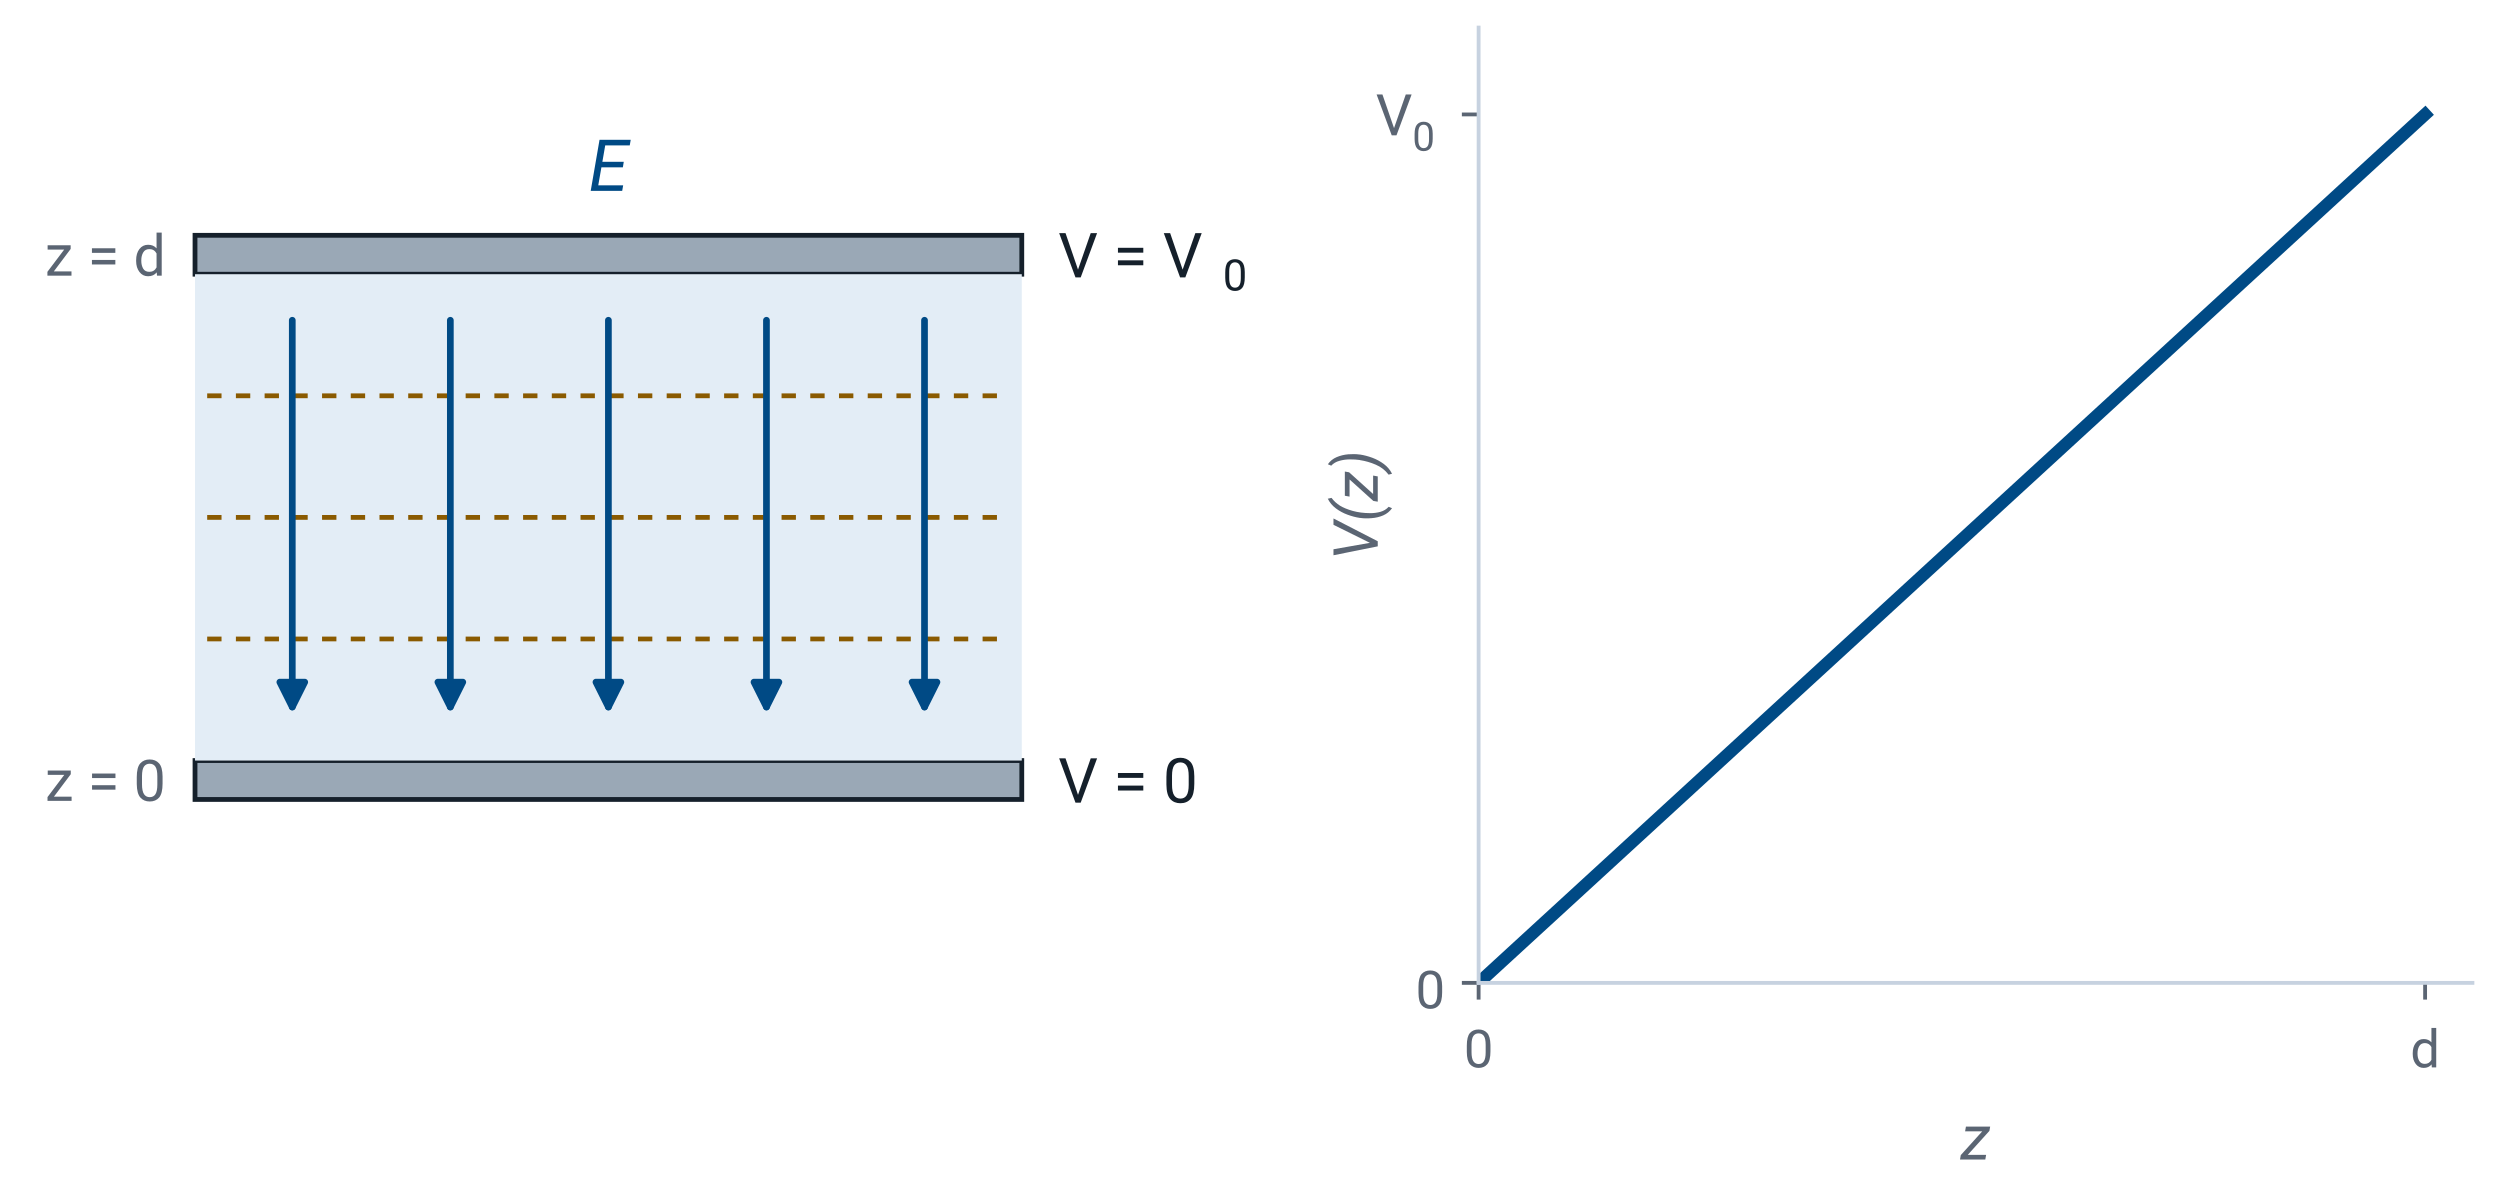
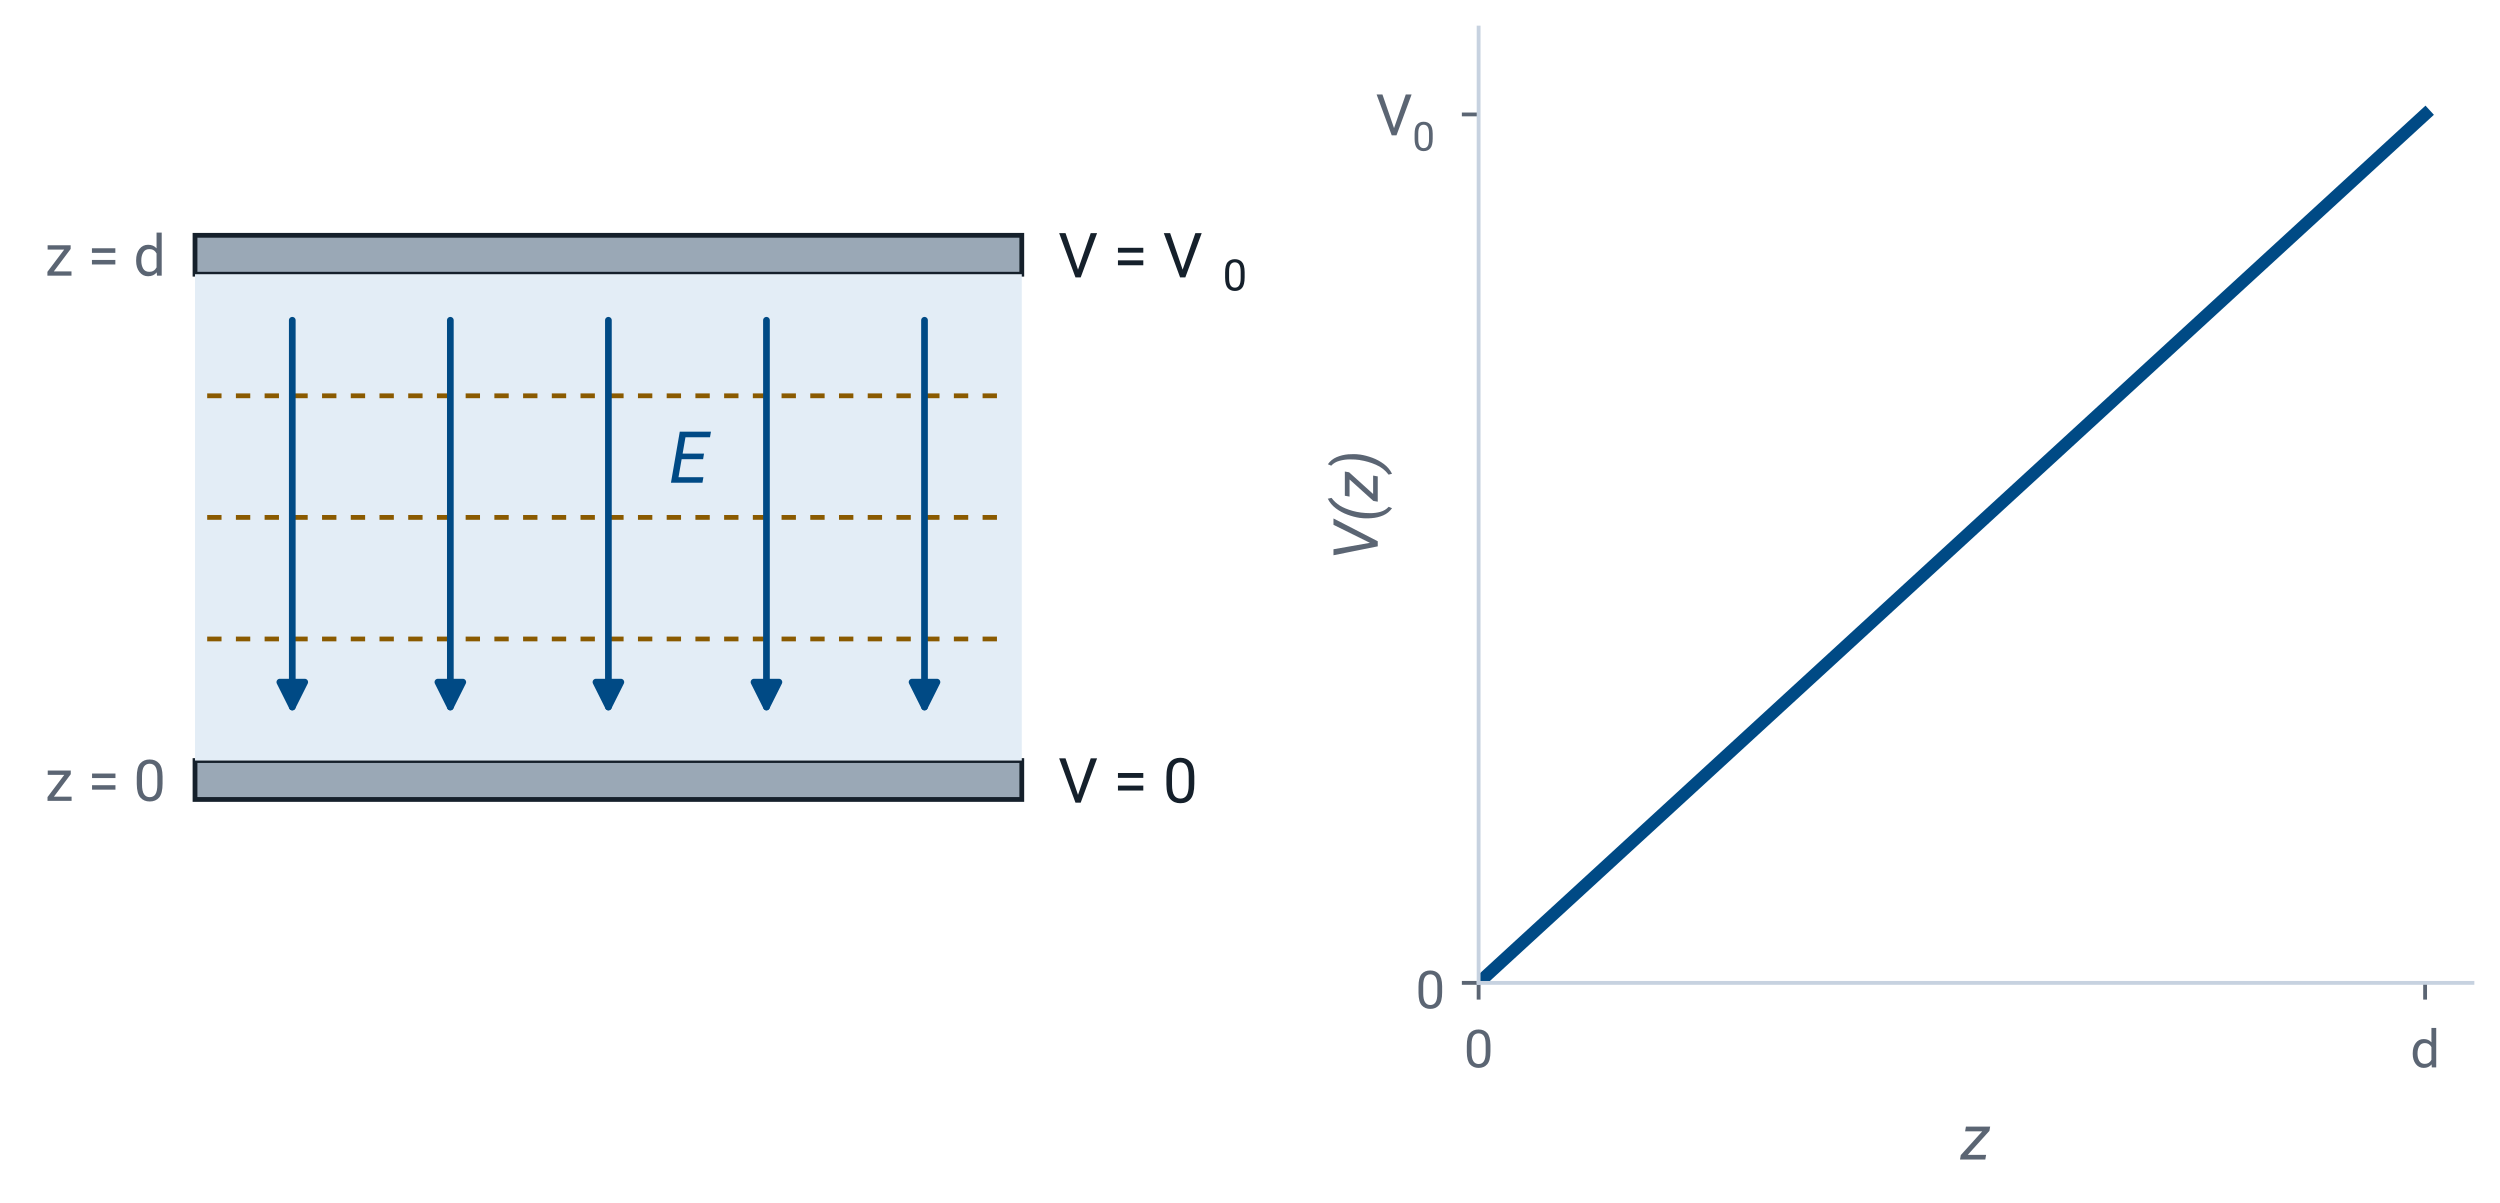
<svg xmlns="http://www.w3.org/2000/svg" xmlns:xlink="http://www.w3.org/1999/xlink" width="522.302pt" height="251.143pt" viewBox="0 0 522.302 251.143" version="1.1">
  <defs>
    <style type="text/css">*{stroke-linejoin: round; stroke-linecap: butt}</style>
  </defs>
  <g id="figure_1">
    <g id="patch_1">
      <path d="M 0 251.143  L 522.302 251.143  L 522.302 0  L 0 0  L 0 251.143  z " style="fill: none" />
    </g>
    <g id="axes_1">
      <g id="patch_2">
-         <path d="M 40.743 57.29  L 213.471 57.29  L 213.471 49.161  L 40.743 49.161  z " clip-path="url(#p3e60159cfd)" style="fill: #9aa8b6; stroke: #15202b; stroke-linejoin: miter" />
+         <path d="M 40.743 57.29  L 213.471 57.29  L 213.471 49.161  L 40.743 49.161  z " clip-path="url(#p3be456b0ae)" style="fill: #9aa8b6; stroke: #15202b; stroke-linejoin: miter" />
      </g>
      <g id="patch_3">
-         <path d="M 40.743 167.023  L 213.471 167.023  L 213.471 158.895  L 40.743 158.895  z " clip-path="url(#p3e60159cfd)" style="fill: #9aa8b6; stroke: #15202b; stroke-linejoin: miter" />
+         <path d="M 40.743 167.023  L 213.471 167.023  L 213.471 158.895  L 40.743 158.895  z " clip-path="url(#p3be456b0ae)" style="fill: #9aa8b6; stroke: #15202b; stroke-linejoin: miter" />
      </g>
      <g id="patch_4">
-         <path d="M 40.743 158.895  L 213.471 158.895  L 213.471 57.29  L 40.743 57.29  z " clip-path="url(#p3e60159cfd)" style="fill: #e3edf6" />
+         <path d="M 40.743 158.895  L 213.471 158.895  L 213.471 57.29  L 40.743 57.29  z " clip-path="url(#p3be456b0ae)" style="fill: #e3edf6" />
      </g>
      <g id="line2d_1">
-         <path d="M 43.283 133.493  L 210.931 133.493  " clip-path="url(#p3e60159cfd)" style="fill: none; stroke-dasharray: 3,3; stroke-dashoffset: 0; stroke: #8a5a00" />
+         <path d="M 43.283 133.493  L 210.931 133.493  " clip-path="url(#p3be456b0ae)" style="fill: none; stroke-dasharray: 3,3; stroke-dashoffset: 0; stroke: #8a5a00" />
      </g>
      <g id="line2d_2">
-         <path d="M 43.283 108.092  L 210.931 108.092  " clip-path="url(#p3e60159cfd)" style="fill: none; stroke-dasharray: 3,3; stroke-dashoffset: 0; stroke: #8a5a00" />
+         <path d="M 43.283 108.092  L 210.931 108.092  " clip-path="url(#p3be456b0ae)" style="fill: none; stroke-dasharray: 3,3; stroke-dashoffset: 0; stroke: #8a5a00" />
      </g>
      <g id="line2d_3">
-         <path d="M 43.283 82.691  L 210.931 82.691  " clip-path="url(#p3e60159cfd)" style="fill: none; stroke-dasharray: 3,3; stroke-dashoffset: 0; stroke: #8a5a00" />
+         <path d="M 43.283 82.691  L 210.931 82.691  " clip-path="url(#p3be456b0ae)" style="fill: none; stroke-dasharray: 3,3; stroke-dashoffset: 0; stroke: #8a5a00" />
      </g>
      <g id="patch_5">
        <path d="M 61.064 66.91  Q 61.064 108.092 61.064 147.709  " style="fill: none; stroke: #004a85; stroke-width: 1.4; stroke-linecap: round" />
        <path d="M 63.664 142.509  L 61.064 147.709  L 58.464 142.509  z " style="fill: #004a85; stroke: #004a85; stroke-width: 1.4; stroke-linecap: round" />
      </g>
      <g id="patch_6">
        <path d="M 94.085 66.91  Q 94.085 108.092 94.085 147.709  " style="fill: none; stroke: #004a85; stroke-width: 1.4; stroke-linecap: round" />
        <path d="M 96.685 142.509  L 94.085 147.709  L 91.485 142.509  z " style="fill: #004a85; stroke: #004a85; stroke-width: 1.4; stroke-linecap: round" />
      </g>
      <g id="patch_7">
        <path d="M 127.107 66.91  Q 127.107 108.092 127.107 147.709  " style="fill: none; stroke: #004a85; stroke-width: 1.4; stroke-linecap: round" />
        <path d="M 129.707 142.509  L 127.107 147.709  L 124.507 142.509  z " style="fill: #004a85; stroke: #004a85; stroke-width: 1.4; stroke-linecap: round" />
      </g>
      <g id="patch_8">
        <path d="M 160.129 66.91  Q 160.129 108.092 160.129 147.709  " style="fill: none; stroke: #004a85; stroke-width: 1.4; stroke-linecap: round" />
        <path d="M 162.729 142.509  L 160.129 147.709  L 157.529 142.509  z " style="fill: #004a85; stroke: #004a85; stroke-width: 1.4; stroke-linecap: round" />
      </g>
      <g id="patch_9">
        <path d="M 193.15 66.91  Q 193.15 108.092 193.15 147.709  " style="fill: none; stroke: #004a85; stroke-width: 1.4; stroke-linecap: round" />
        <path d="M 195.75 142.509  L 193.15 147.709  L 190.55 142.509  z " style="fill: #004a85; stroke: #004a85; stroke-width: 1.4; stroke-linecap: round" />
      </g>
      <g id="text_1">
        <text style="font-size: 13px; font-family:'Source Sans Pro', 'Segoe UI', Roboto, Helvetica, Arial, sans-serif; text-anchor: start; fill: #15202b" x="221.092" y="57.954" transform="rotate(-0 221.0917 57.95435)">V = V</text>
      </g>
      <g id="text_2">
-         <text style="font-size: 9.1px; font-family:'Source Sans Pro', 'Segoe UI', Roboto, Helvetica, Arial, sans-serif; text-anchor: start; fill: #15202b" x="255.465" y="60.696" transform="rotate(-0 255.4654 60.69565)">0</text>
+         <text style="font-size: 9.1px; font-family:'Source Sans Pro', 'Segoe UI', Roboto, Helvetica, Arial, sans-serif; text-anchor: start; fill: #15202b" x="255.437" y="60.696" transform="rotate(-0 255.4373 60.69565)">0</text>
      </g>
      <g id="text_3">
        <text style="font-size: 13px; font-family:'Source Sans Pro', 'Segoe UI', Roboto, Helvetica, Arial, sans-serif; text-anchor: start; fill: #15202b" x="221.092" y="167.688" transform="rotate(-0 221.0917 167.6879)">V = 0</text>
      </g>
      <g id="text_4">
        <text style="font-size: 12px; font-family:'Source Sans Pro', 'Segoe UI', Roboto, Helvetica, Arial, sans-serif; text-anchor: end; fill: #5b6573" x="34.646" y="57.591" transform="rotate(-0 34.64625 57.59058)">z = d</text>
      </g>
      <g id="text_5">
        <text style="font-size: 12px; font-family:'Source Sans Pro', 'Segoe UI', Roboto, Helvetica, Arial, sans-serif; text-anchor: end; fill: #5b6573" x="34.646" y="167.324" transform="rotate(-0 34.64625 167.3241)">z = 0</text>
      </g>
      <g id="text_6">
-         <text style="font-style: italic; font-size: 15px; font-family:'Source Sans Pro', 'Segoe UI', Roboto, Helvetica, Arial, sans-serif; text-anchor: middle; fill: #004a85" x="127.107" y="39.885" transform="rotate(-0 127.1069 39.88494)">E</text>
+         <text style="font-style: italic; font-size: 15px; font-family:'Source Sans Pro', 'Segoe UI', Roboto, Helvetica, Arial, sans-serif; text-anchor: middle; fill: #004a85" x="143.872" y="100.848" transform="rotate(-0 143.8718 100.848)">E</text>
      </g>
    </g>
    <g id="axes_2">
      <g id="patch_10">
        <path d="M 308.914 205.344  L 516.542 205.344  L 516.542 5.76  L 308.914 5.76  L 308.914 205.344  z " style="fill: none" />
      </g>
      <g id="matplotlib.axis_1">
        <g id="xtick_1">
          <g id="line2d_4">
            <defs>
-               <path id="ma781169768" d="M 0 0  L 0 3.5  " style="stroke: #5b6573; stroke-width: 0.8" />
+               <path id="m76c842ed64" d="M 0 0  L 0 3.5  " style="stroke: #5b6573; stroke-width: 0.8" />
            </defs>
            <g>
-               <use xlink:href="#ma781169768" x="308.914" y="205.344" style="fill: #5b6573; stroke: #5b6573; stroke-width: 0.8" />
+               <use xlink:href="#m76c842ed64" x="308.914" y="205.344" style="fill: #5b6573; stroke: #5b6573; stroke-width: 0.8" />
            </g>
          </g>
          <g id="text_7">
            <text style="font-size: 11px; font-family:'Source Sans Pro', 'Segoe UI', Roboto, Helvetica, Arial, sans-serif; text-anchor: middle; fill: #5b6573" x="308.914" y="223" transform="rotate(-0 308.9139 223.0002)">0</text>
          </g>
        </g>
        <g id="xtick_2">
          <g id="line2d_5">
            <g>
-               <use xlink:href="#ma781169768" x="506.655" y="205.344" style="fill: #5b6573; stroke: #5b6573; stroke-width: 0.8" />
+               <use xlink:href="#m76c842ed64" x="506.655" y="205.344" style="fill: #5b6573; stroke: #5b6573; stroke-width: 0.8" />
            </g>
          </g>
          <g id="text_8">
            <text style="font-size: 11px; font-family:'Source Sans Pro', 'Segoe UI', Roboto, Helvetica, Arial, sans-serif; text-anchor: middle; fill: #5b6573" x="506.655" y="223" transform="rotate(-0 506.6547 223.0002)">d</text>
          </g>
        </g>
        <g id="text_9">
          <text style="font-style: italic; font-size: 13px; font-family:'Source Sans Pro', 'Segoe UI', Roboto, Helvetica, Arial, sans-serif; text-anchor: middle; fill: #5b6573" x="412.728" y="242.247" transform="rotate(-0 412.7278 242.2473)">z</text>
        </g>
      </g>
      <g id="matplotlib.axis_2">
        <g id="ytick_1">
          <g id="line2d_6">
            <defs>
-               <path id="md6eefd28ba" d="M 0 0  L -3.5 0  " style="stroke: #5b6573; stroke-width: 0.8" />
+               <path id="md854e36a1a" d="M 0 0  L -3.5 0  " style="stroke: #5b6573; stroke-width: 0.8" />
            </defs>
            <g>
-               <use xlink:href="#md6eefd28ba" x="308.914" y="205.344" style="fill: #5b6573; stroke: #5b6573; stroke-width: 0.8" />
+               <use xlink:href="#md854e36a1a" x="308.914" y="205.344" style="fill: #5b6573; stroke: #5b6573; stroke-width: 0.8" />
            </g>
          </g>
          <g id="text_10">
            <text style="font-size: 11px; font-family:'Source Sans Pro', 'Segoe UI', Roboto, Helvetica, Arial, sans-serif; text-anchor: end; fill: #5b6573" x="301.914" y="210.672" transform="rotate(-0 301.9139 210.6721)">0</text>
          </g>
        </g>
        <g id="ytick_2">
          <g id="line2d_7">
            <g>
-               <use xlink:href="#md6eefd28ba" x="308.914" y="23.904" style="fill: #5b6573; stroke: #5b6573; stroke-width: 0.8" />
+               <use xlink:href="#md854e36a1a" x="308.914" y="23.904" style="fill: #5b6573; stroke: #5b6573; stroke-width: 0.8" />
            </g>
          </g>
        </g>
        <g id="text_11">
          <text style="font-style: italic; font-size: 13px; font-family:'Source Sans Pro', 'Segoe UI', Roboto, Helvetica, Arial, sans-serif; text-anchor: middle; fill: #5b6573" x="287.838" y="105.552" transform="rotate(-90 287.8378 105.552)">V(z)</text>
        </g>
      </g>
      <g id="line2d_8">
-         <path d="M 308.914 205.344  L 312.949 201.641  L 316.985 197.938  L 321.02 194.235  L 325.056 190.533  L 329.092 186.83  L 333.127 183.127  L 337.163 179.424  L 341.198 175.721  L 345.234 172.018  L 349.269 168.315  L 353.305 164.613  L 357.34 160.91  L 361.376 157.207  L 365.411 153.504  L 369.447 149.801  L 373.482 146.098  L 377.518 142.395  L 381.553 138.693  L 385.589 134.99  L 389.624 131.287  L 393.66 127.584  L 397.695 123.881  L 401.731 120.178  L 405.767 116.475  L 409.802 112.773  L 413.838 109.07  L 417.873 105.367  L 421.909 101.664  L 425.944 97.961  L 429.98 94.258  L 434.015 90.555  L 438.051 86.853  L 442.086 83.15  L 446.122 79.447  L 450.157 75.744  L 454.193 72.041  L 458.228 68.338  L 462.264 64.635  L 466.299 60.933  L 470.335 57.23  L 474.371 53.527  L 478.406 49.824  L 482.442 46.121  L 486.477 42.418  L 490.513 38.715  L 494.548 35.013  L 498.584 31.31  L 502.619 27.607  L 506.655 23.904  " clip-path="url(#p68dfc04889)" style="fill: none; stroke: #004a85; stroke-width: 2.6; stroke-linecap: square" />
+         <path d="M 308.914 205.344  L 312.949 201.641  L 316.985 197.938  L 321.02 194.235  L 325.056 190.533  L 329.092 186.83  L 333.127 183.127  L 337.163 179.424  L 341.198 175.721  L 345.234 172.018  L 349.269 168.315  L 353.305 164.613  L 357.34 160.91  L 361.376 157.207  L 365.411 153.504  L 369.447 149.801  L 373.482 146.098  L 377.518 142.395  L 381.553 138.693  L 385.589 134.99  L 389.624 131.287  L 393.66 127.584  L 397.695 123.881  L 401.731 120.178  L 405.767 116.475  L 409.802 112.773  L 413.838 109.07  L 417.873 105.367  L 421.909 101.664  L 425.944 97.961  L 429.98 94.258  L 434.015 90.555  L 438.051 86.853  L 442.086 83.15  L 446.122 79.447  L 450.157 75.744  L 454.193 72.041  L 458.228 68.338  L 462.264 64.635  L 466.299 60.933  L 470.335 57.23  L 474.371 53.527  L 478.406 49.824  L 482.442 46.121  L 486.477 42.418  L 490.513 38.715  L 494.548 35.013  L 498.584 31.31  L 502.619 27.607  L 506.655 23.904  " clip-path="url(#p3f39197ec9)" style="fill: none; stroke: #004a85; stroke-width: 2.6; stroke-linecap: square" />
      </g>
      <g id="patch_11">
        <path d="M 308.914 205.344  L 308.914 5.76  " style="fill: none; stroke: #c7d2e0; stroke-width: 0.8; stroke-linejoin: miter; stroke-linecap: square" />
      </g>
      <g id="patch_12">
        <path d="M 308.914 205.344  L 516.542 205.344  " style="fill: none; stroke: #c7d2e0; stroke-width: 0.8; stroke-linejoin: miter; stroke-linecap: square" />
      </g>
      <g id="text_12">
        <text style="font-size: 12px; font-family:'Source Sans Pro', 'Segoe UI', Roboto, Helvetica, Arial, sans-serif; text-anchor: end; fill: #5b6573" x="295.072" y="28.269" transform="rotate(-0 295.072 28.26923)">V</text>
      </g>
      <g id="text_13">
        <text style="font-size: 8.4px; font-family:'Source Sans Pro', 'Segoe UI', Roboto, Helvetica, Arial, sans-serif; text-anchor: start; fill: #5b6573" x="295.072" y="31.496" transform="rotate(-0 295.072 31.49566)">0</text>
      </g>
    </g>
  </g>
  <defs>
-     <clipPath id="p3e60159cfd">
+     <clipPath id="p3be456b0ae">
      <rect x="25.502" y="21.728" width="238.772" height="167.648" />
    </clipPath>
-     <clipPath id="p68dfc04889">
+     <clipPath id="p3f39197ec9">
      <rect x="308.914" y="5.76" width="207.628" height="199.584" />
    </clipPath>
  </defs>
</svg>
